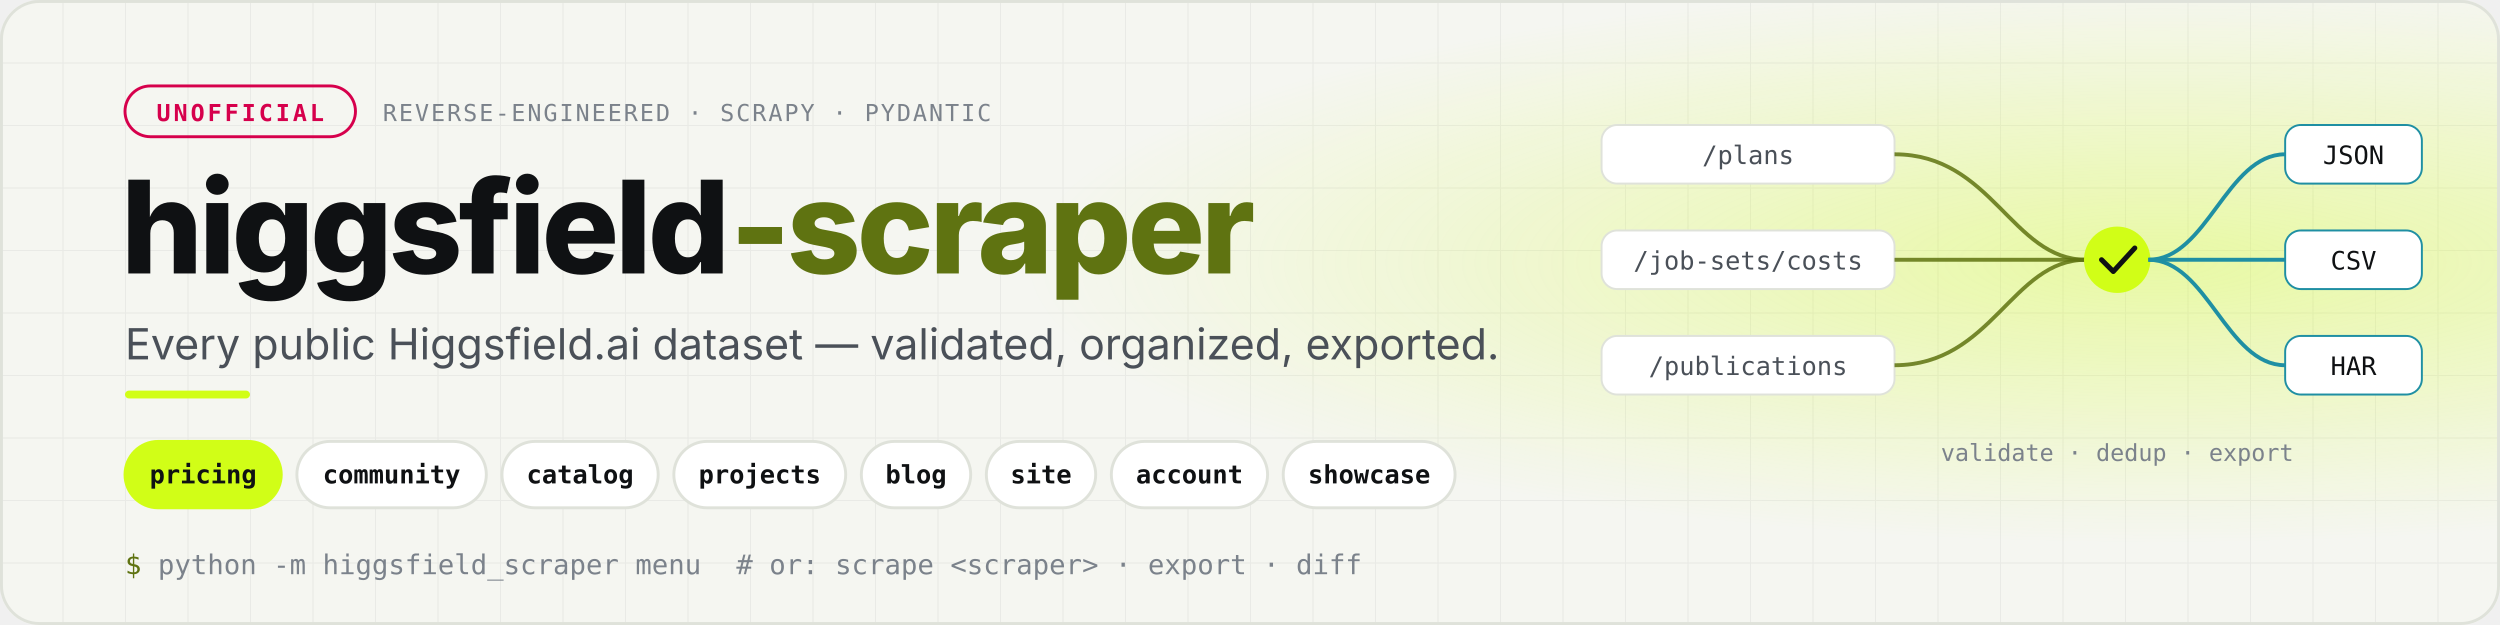
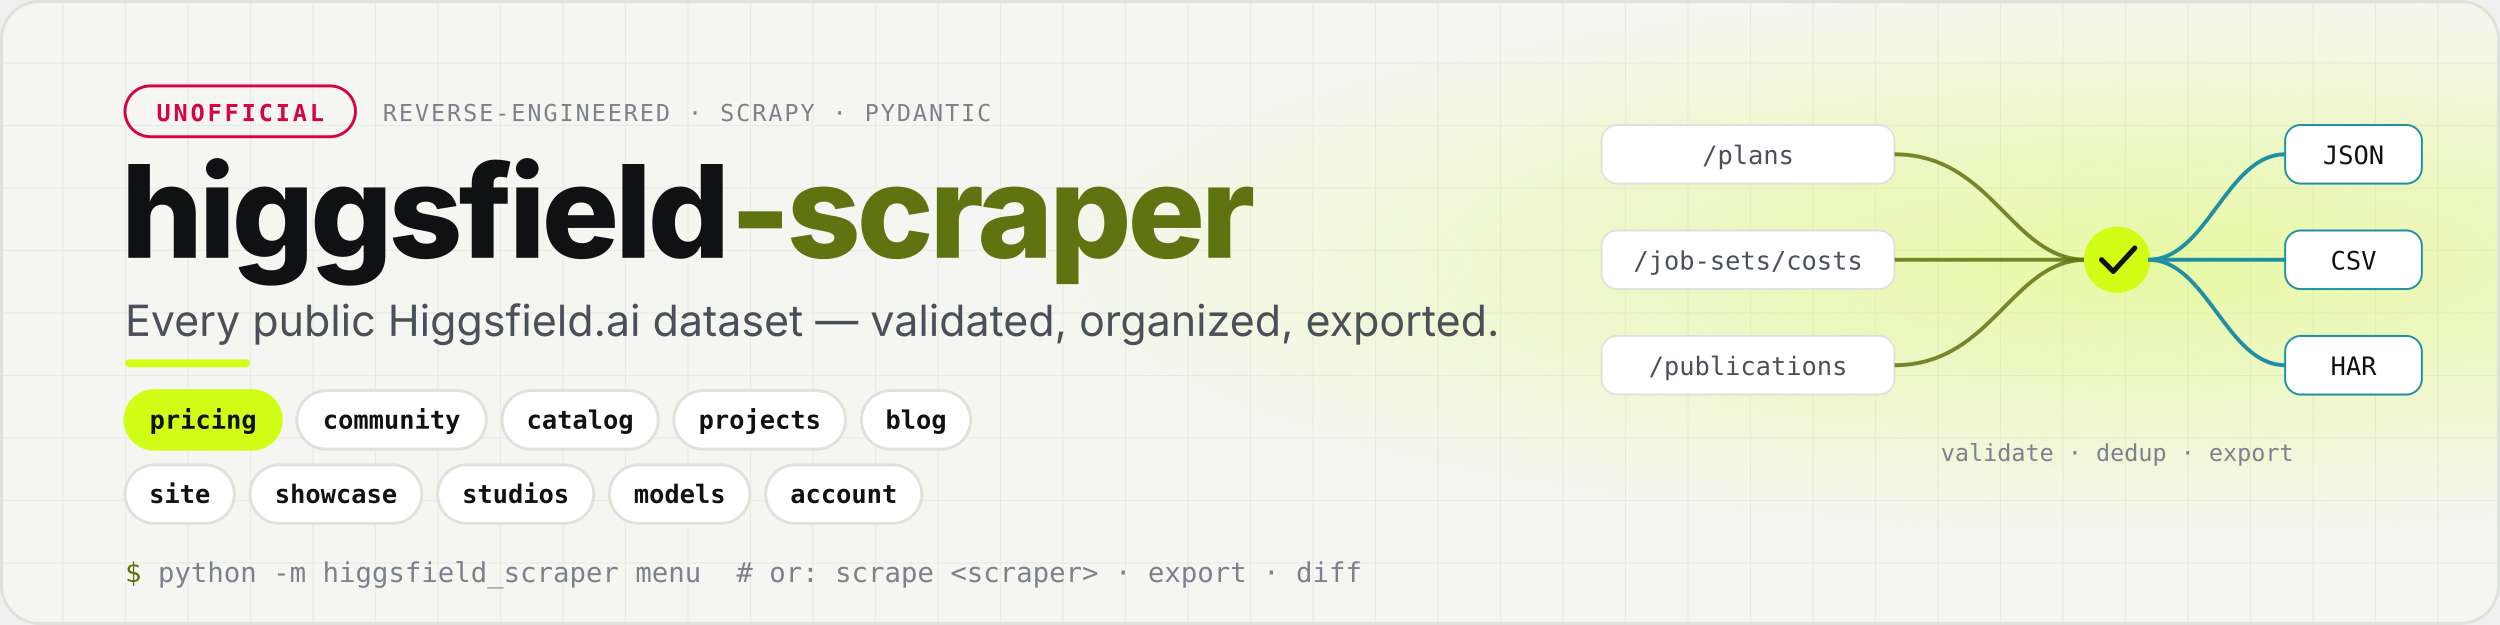
<svg xmlns="http://www.w3.org/2000/svg" width="1280" height="320" viewBox="0 0 1280 320" role="img" aria-labelledby="title desc">
  <defs>
    <pattern id="grid" width="32" height="32" patternUnits="userSpaceOnUse">
      <path d="M32 0H0V32" fill="none" stroke="#0f1113" stroke-opacity="0.05" stroke-width="1" />
    </pattern>
    <radialGradient id="glow" cx="0.86" cy="0.42" r="0.45">
      <stop offset="0" stop-color="#d1fe17" stop-opacity="0.35" />
      <stop offset="1" stop-color="#d1fe17" stop-opacity="0" />
    </radialGradient>
  </defs>
  <rect width="1280" height="320" rx="20" fill="#f5f6f1" />
  <rect width="1280" height="320" rx="20" fill="url(#grid)" />
  <rect width="1280" height="320" rx="20" fill="url(#glow)" />
  <rect x="0.75" y="0.75" width="1278.5" height="318.5" rx="19.5" fill="none" stroke="#dfe2da" stroke-width="1.5" />
  <rect x="64" y="44" width="118" height="26" rx="13" fill="none" stroke="#d6004c" stroke-width="1.5" />
  <text x="123" y="62" text-anchor="middle" font-family="'IBM Plex Mono', ui-monospace, SFMono-Regular, Menlo, Consolas, monospace" font-size="12" font-weight="600" letter-spacing="1.5" fill="#d6004c">UNOFFICIAL</text>
  <text x="196" y="62" font-family="'IBM Plex Mono', ui-monospace, SFMono-Regular, Menlo, Consolas, monospace" font-size="12" letter-spacing="1" fill="#7b828b">REVERSE-ENGINEERED · SCRAPY · PYDANTIC</text>
-   <text x="62" y="140" font-family="Inter, 'Helvetica Neue', 'Segoe UI', Arial, sans-serif" font-size="66" font-weight="800" letter-spacing="-2" fill="#0f1113">higgsfield<tspan fill="#5f7311">-scraper</tspan>
+   <text x="62" y="132" font-family="Inter, 'Helvetica Neue', 'Segoe UI', Arial, sans-serif" font-size="66" font-weight="800" letter-spacing="-2" fill="#0f1113">higgsfield<tspan fill="#5f7311">-scraper</tspan>
  </text>
-   <text x="64" y="184" font-family="Inter, 'Helvetica Neue', 'Segoe UI', Arial, sans-serif" font-size="22" fill="#4a5058">Every public Higgsfield.ai dataset — validated, organized, exported.</text>
-   <rect x="64" y="200" width="64" height="4" rx="2" fill="#d1fe17" />
-   <rect x="64" y="226" width="80" height="34" rx="17" fill="#d1fe17" stroke="#d1fe17" stroke-width="1.5" />
-   <text x="104.0" y="247.5" text-anchor="middle" font-family="'IBM Plex Mono', ui-monospace, SFMono-Regular, Menlo, Consolas, monospace" font-size="13" font-weight="600" fill="#0f1113">pricing</text>
-   <rect x="152" y="226" width="97" height="34" rx="17" fill="#ffffff" stroke="#dfe2da" stroke-width="1.5" />
-   <text x="200.5" y="247.5" text-anchor="middle" font-family="'IBM Plex Mono', ui-monospace, SFMono-Regular, Menlo, Consolas, monospace" font-size="13" font-weight="600" fill="#0f1113">community</text>
-   <rect x="257" y="226" width="80" height="34" rx="17" fill="#ffffff" stroke="#dfe2da" stroke-width="1.5" />
-   <text x="297.0" y="247.5" text-anchor="middle" font-family="'IBM Plex Mono', ui-monospace, SFMono-Regular, Menlo, Consolas, monospace" font-size="13" font-weight="600" fill="#0f1113">catalog</text>
-   <rect x="345" y="226" width="88" height="34" rx="17" fill="#ffffff" stroke="#dfe2da" stroke-width="1.5" />
-   <text x="389.0" y="247.5" text-anchor="middle" font-family="'IBM Plex Mono', ui-monospace, SFMono-Regular, Menlo, Consolas, monospace" font-size="13" font-weight="600" fill="#0f1113">projects</text>
-   <rect x="441" y="226" width="56" height="34" rx="17" fill="#ffffff" stroke="#dfe2da" stroke-width="1.5" />
-   <text x="469.0" y="247.5" text-anchor="middle" font-family="'IBM Plex Mono', ui-monospace, SFMono-Regular, Menlo, Consolas, monospace" font-size="13" font-weight="600" fill="#0f1113">blog</text>
-   <rect x="505" y="226" width="56" height="34" rx="17" fill="#ffffff" stroke="#dfe2da" stroke-width="1.5" />
-   <text x="533.0" y="247.5" text-anchor="middle" font-family="'IBM Plex Mono', ui-monospace, SFMono-Regular, Menlo, Consolas, monospace" font-size="13" font-weight="600" fill="#0f1113">site</text>
-   <rect x="569" y="226" width="80" height="34" rx="17" fill="#ffffff" stroke="#dfe2da" stroke-width="1.5" />
-   <text x="609.0" y="247.5" text-anchor="middle" font-family="'IBM Plex Mono', ui-monospace, SFMono-Regular, Menlo, Consolas, monospace" font-size="13" font-weight="600" fill="#0f1113">account</text>
-   <rect x="657" y="226" width="88" height="34" rx="17" fill="#ffffff" stroke="#dfe2da" stroke-width="1.5" />
-   <text x="701.0" y="247.5" text-anchor="middle" font-family="'IBM Plex Mono', ui-monospace, SFMono-Regular, Menlo, Consolas, monospace" font-size="13" font-weight="600" fill="#0f1113">showcase</text>
-   <text x="64" y="294" font-family="'IBM Plex Mono', ui-monospace, SFMono-Regular, Menlo, Consolas, monospace" font-size="14" fill="#7b828b">
+   <text x="64" y="172" font-family="Inter, 'Helvetica Neue', 'Segoe UI', Arial, sans-serif" font-size="22" fill="#4a5058">Every public Higgsfield.ai dataset — validated, organized, exported.</text>
+   <rect x="64" y="184" width="64" height="4" rx="2" fill="#d1fe17" />
+   <rect x="64" y="200" width="80" height="30" rx="15" fill="#d1fe17" stroke="#d1fe17" stroke-width="1.5" />
+   <text x="104.0" y="219.5" text-anchor="middle" font-family="'IBM Plex Mono', ui-monospace, SFMono-Regular, Menlo, Consolas, monospace" font-size="13" font-weight="600" fill="#0f1113">pricing</text>
+   <rect x="152" y="200" width="97" height="30" rx="15" fill="#ffffff" stroke="#dfe2da" stroke-width="1.5" />
+   <text x="200.5" y="219.5" text-anchor="middle" font-family="'IBM Plex Mono', ui-monospace, SFMono-Regular, Menlo, Consolas, monospace" font-size="13" font-weight="600" fill="#0f1113">community</text>
+   <rect x="257" y="200" width="80" height="30" rx="15" fill="#ffffff" stroke="#dfe2da" stroke-width="1.5" />
+   <text x="297.0" y="219.5" text-anchor="middle" font-family="'IBM Plex Mono', ui-monospace, SFMono-Regular, Menlo, Consolas, monospace" font-size="13" font-weight="600" fill="#0f1113">catalog</text>
+   <rect x="345" y="200" width="88" height="30" rx="15" fill="#ffffff" stroke="#dfe2da" stroke-width="1.5" />
+   <text x="389.0" y="219.5" text-anchor="middle" font-family="'IBM Plex Mono', ui-monospace, SFMono-Regular, Menlo, Consolas, monospace" font-size="13" font-weight="600" fill="#0f1113">projects</text>
+   <rect x="441" y="200" width="56" height="30" rx="15" fill="#ffffff" stroke="#dfe2da" stroke-width="1.5" />
+   <text x="469.0" y="219.5" text-anchor="middle" font-family="'IBM Plex Mono', ui-monospace, SFMono-Regular, Menlo, Consolas, monospace" font-size="13" font-weight="600" fill="#0f1113">blog</text>
+   <rect x="64" y="238" width="56" height="30" rx="15" fill="#ffffff" stroke="#dfe2da" stroke-width="1.5" />
+   <text x="92.0" y="257.5" text-anchor="middle" font-family="'IBM Plex Mono', ui-monospace, SFMono-Regular, Menlo, Consolas, monospace" font-size="13" font-weight="600" fill="#0f1113">site</text>
+   <rect x="128" y="238" width="88" height="30" rx="15" fill="#ffffff" stroke="#dfe2da" stroke-width="1.5" />
+   <text x="172.0" y="257.5" text-anchor="middle" font-family="'IBM Plex Mono', ui-monospace, SFMono-Regular, Menlo, Consolas, monospace" font-size="13" font-weight="600" fill="#0f1113">showcase</text>
+   <rect x="224" y="238" width="80" height="30" rx="15" fill="#ffffff" stroke="#dfe2da" stroke-width="1.5" />
+   <text x="264.0" y="257.5" text-anchor="middle" font-family="'IBM Plex Mono', ui-monospace, SFMono-Regular, Menlo, Consolas, monospace" font-size="13" font-weight="600" fill="#0f1113">studios</text>
+   <rect x="312" y="238" width="72" height="30" rx="15" fill="#ffffff" stroke="#dfe2da" stroke-width="1.5" />
+   <text x="348.0" y="257.5" text-anchor="middle" font-family="'IBM Plex Mono', ui-monospace, SFMono-Regular, Menlo, Consolas, monospace" font-size="13" font-weight="600" fill="#0f1113">models</text>
+   <rect x="392" y="238" width="80" height="30" rx="15" fill="#ffffff" stroke="#dfe2da" stroke-width="1.5" />
+   <text x="432.0" y="257.5" text-anchor="middle" font-family="'IBM Plex Mono', ui-monospace, SFMono-Regular, Menlo, Consolas, monospace" font-size="13" font-weight="600" fill="#0f1113">account</text>
+   <text x="64" y="298" font-family="'IBM Plex Mono', ui-monospace, SFMono-Regular, Menlo, Consolas, monospace" font-size="14" fill="#7b828b">
    <tspan fill="#5f7311">$</tspan> python -m higgsfield_scraper menu<tspan dx="18" fill="#7b828b"># or: scrape &lt;scraper&gt; · export · diff</tspan>
  </text>
  <rect x="820" y="64" width="150" height="30" rx="8" fill="#ffffff" stroke="#dfe2da" />
  <text x="895" y="84" text-anchor="middle" font-family="'IBM Plex Mono', ui-monospace, SFMono-Regular, Menlo, Consolas, monospace" font-size="13" fill="#4a5058">/plans</text>
  <path d="M970 79 C 1020 79, 1030 133, 1068 133" fill="none" stroke="#5f7311" stroke-width="2" stroke-opacity="0.85" />
  <rect x="820" y="118" width="150" height="30" rx="8" fill="#ffffff" stroke="#dfe2da" />
  <text x="895" y="138" text-anchor="middle" font-family="'IBM Plex Mono', ui-monospace, SFMono-Regular, Menlo, Consolas, monospace" font-size="13" fill="#4a5058">/job-sets/costs</text>
  <path d="M970 133 C 1020 133, 1030 133, 1068 133" fill="none" stroke="#5f7311" stroke-width="2" stroke-opacity="0.85" />
  <rect x="820" y="172" width="150" height="30" rx="8" fill="#ffffff" stroke="#dfe2da" />
  <text x="895" y="192" text-anchor="middle" font-family="'IBM Plex Mono', ui-monospace, SFMono-Regular, Menlo, Consolas, monospace" font-size="13" fill="#4a5058">/publications</text>
  <path d="M970 187 C 1020 187, 1030 133, 1068 133" fill="none" stroke="#5f7311" stroke-width="2" stroke-opacity="0.85" />
  <circle cx="1084" cy="133" r="17" fill="#d1fe17" />
  <path d="M1076 133 l6 6 l11 -12" fill="none" stroke="#0f1113" stroke-width="2.6" stroke-linecap="round" stroke-linejoin="round" />
  <path d="M1100 133 C 1130 133, 1140 79, 1170 79" fill="none" stroke="#1f8fa3" stroke-width="2" />
  <rect x="1170" y="64" width="70" height="30" rx="8" fill="#ffffff" stroke="#1f8fa3" />
  <text x="1205" y="84" text-anchor="middle" font-family="'IBM Plex Mono', ui-monospace, SFMono-Regular, Menlo, Consolas, monospace" font-size="13" fill="#0f1113">JSON</text>
  <path d="M1100 133 C 1130 133, 1140 133, 1170 133" fill="none" stroke="#1f8fa3" stroke-width="2" />
  <rect x="1170" y="118" width="70" height="30" rx="8" fill="#ffffff" stroke="#1f8fa3" />
  <text x="1205" y="138" text-anchor="middle" font-family="'IBM Plex Mono', ui-monospace, SFMono-Regular, Menlo, Consolas, monospace" font-size="13" fill="#0f1113">CSV</text>
  <path d="M1100 133 C 1130 133, 1140 187, 1170 187" fill="none" stroke="#1f8fa3" stroke-width="2" />
  <rect x="1170" y="172" width="70" height="30" rx="8" fill="#ffffff" stroke="#1f8fa3" />
  <text x="1205" y="192" text-anchor="middle" font-family="'IBM Plex Mono', ui-monospace, SFMono-Regular, Menlo, Consolas, monospace" font-size="13" fill="#0f1113">HAR</text>
  <text x="1084" y="236" text-anchor="middle" font-family="'IBM Plex Mono', ui-monospace, SFMono-Regular, Menlo, Consolas, monospace" font-size="12" fill="#7b828b">validate · dedup · export</text>
</svg>
